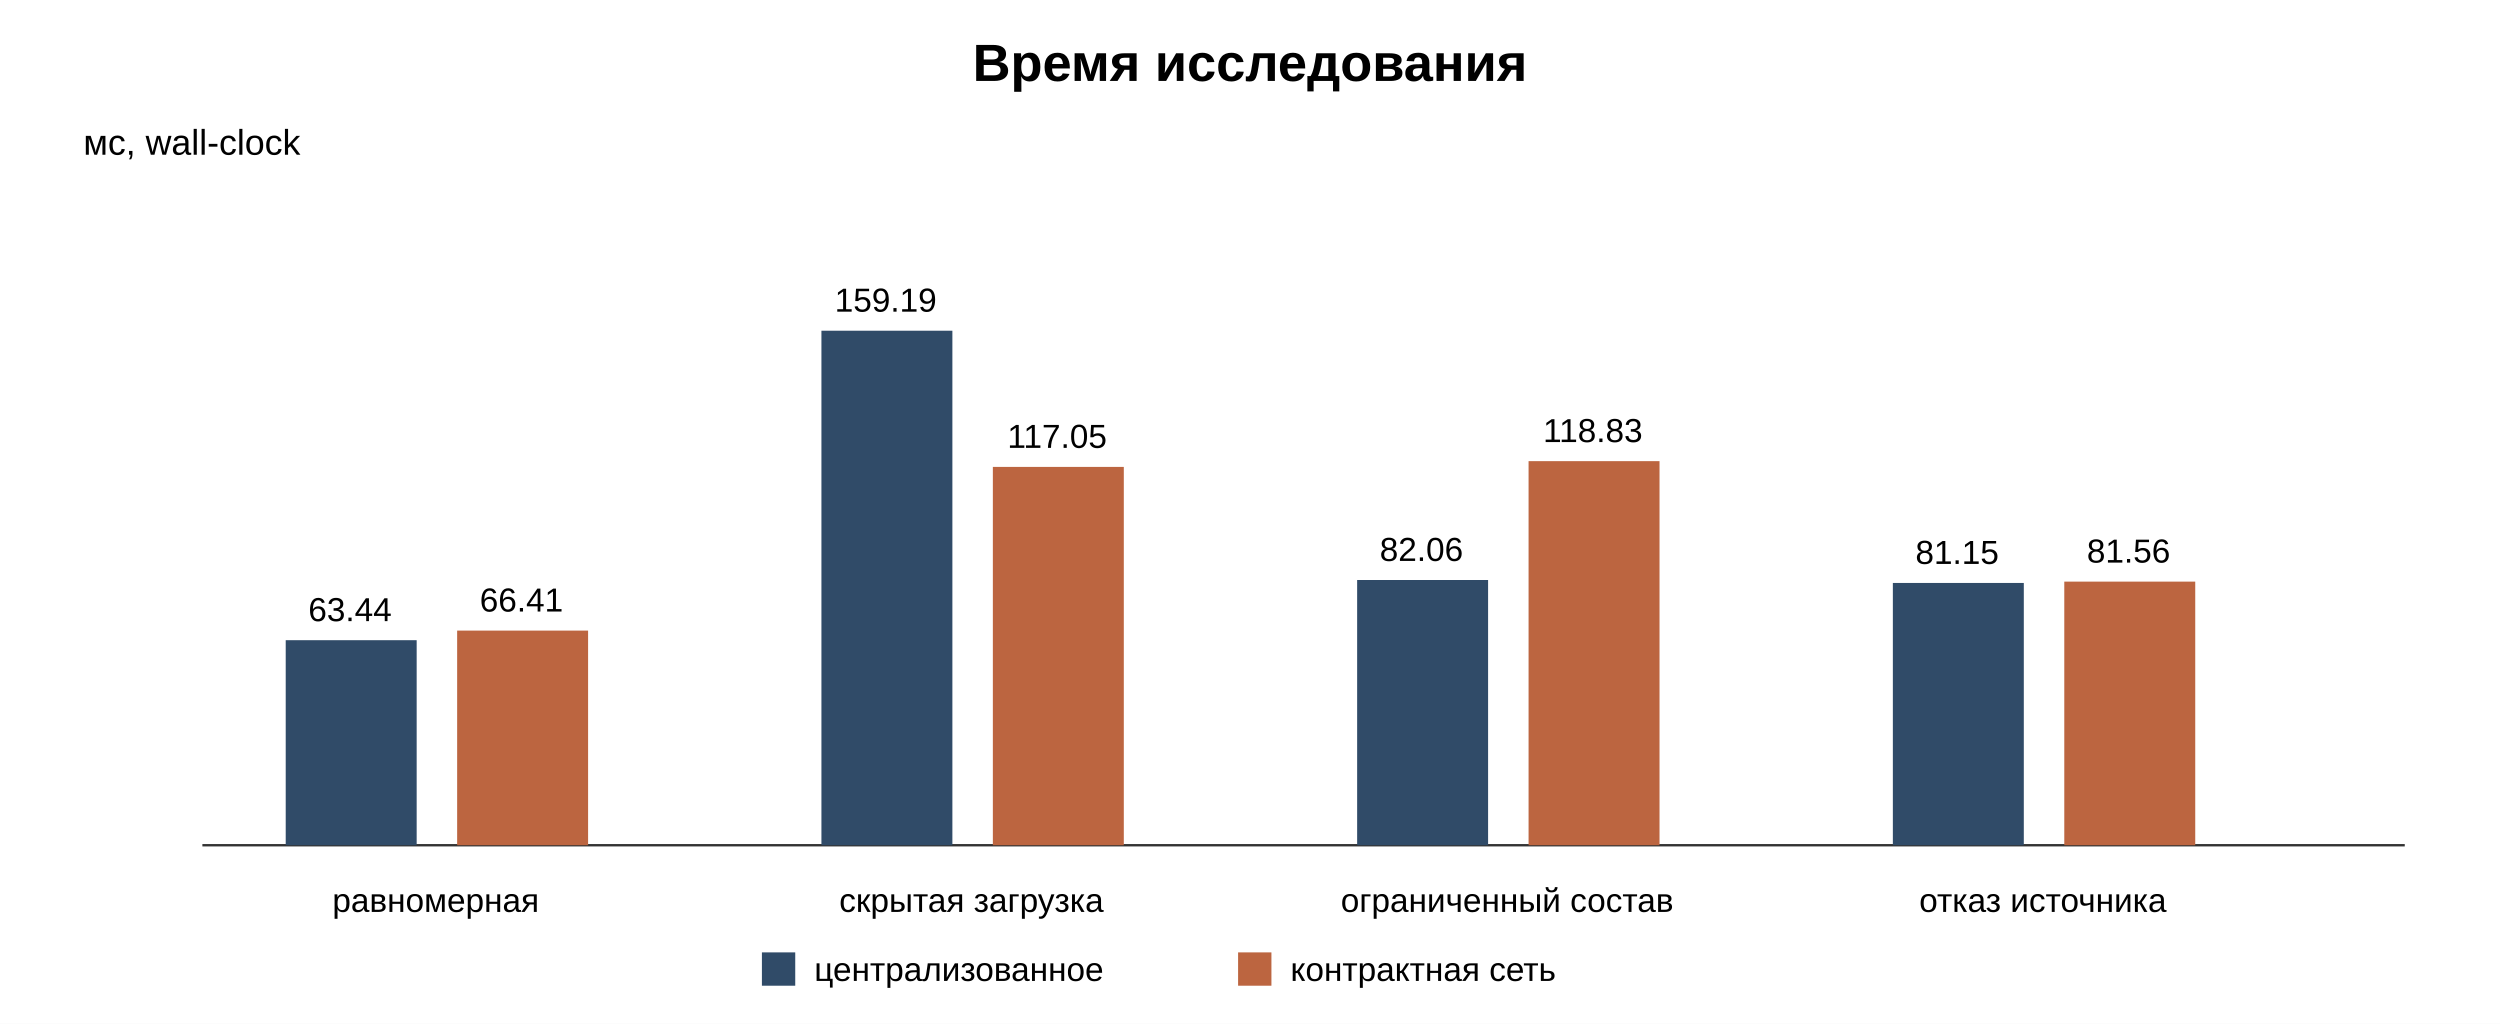
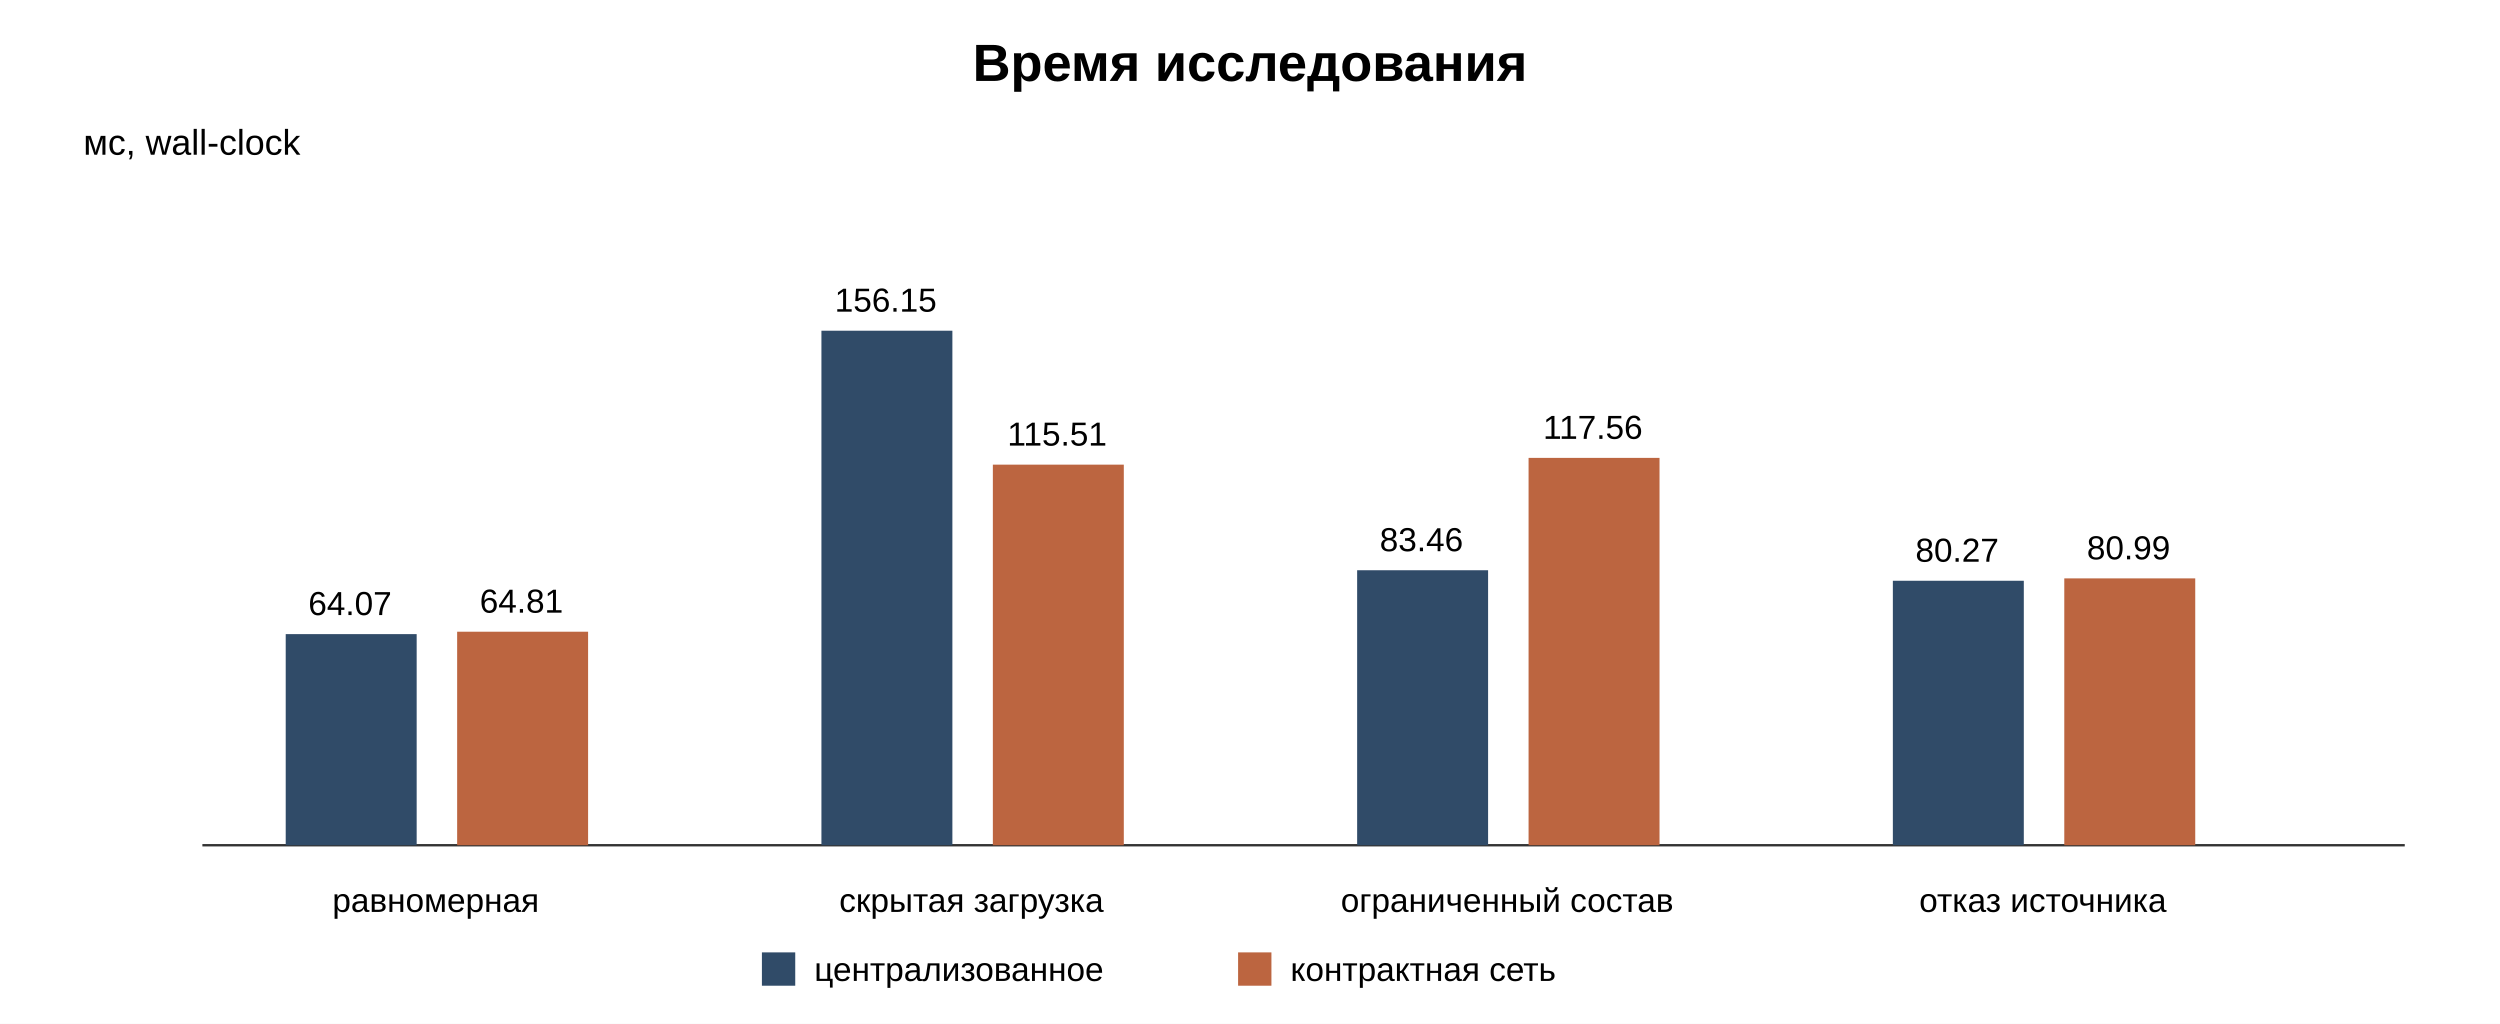
<svg xmlns="http://www.w3.org/2000/svg" width="1050" height="430" viewBox="0 0 1050 430">
  <rect width="100%" height="100%" fill="white" />
  <text x="525" y="34" text-anchor="middle" font-family="Arial" font-size="22" font-weight="bold">Время исследования</text>
  <line x1="85" y1="355" x2="1010" y2="355" stroke="#333" />
  <text x="35" y="65" font-family="Arial" font-size="15">мс, wall-clock</text>
-   <rect x="120" y="268.88" width="55" height="86.12" fill="#304b68" />
-   <text x="147" y="260.88" text-anchor="middle" font-family="Arial" font-size="14">63.44</text>
-   <rect x="192" y="264.85" width="55" height="90.15" fill="#bc6540" />
-   <text x="219" y="256.85" text-anchor="middle" font-family="Arial" font-size="14">66.41</text>
+   <rect x="120" y="266.33" width="55" height="88.67" fill="#304b68" />
+   <text x="147" y="258.33" text-anchor="middle" font-family="Arial" font-size="14">64.07</text>
+   <rect x="192" y="265.32" width="55" height="89.68" fill="#bc6540" />
+   <text x="219" y="257.32" text-anchor="middle" font-family="Arial" font-size="14">64.81</text>
  <text x="183" y="383" text-anchor="middle" font-family="Arial" font-size="14">равномерная</text>
  <rect x="345" y="138.90" width="55" height="216.10" fill="#304b68" />
-   <text x="372" y="130.90" text-anchor="middle" font-family="Arial" font-size="14">159.19</text>
-   <rect x="417" y="196.10" width="55" height="158.90" fill="#bc6540" />
-   <text x="444" y="188.10" text-anchor="middle" font-family="Arial" font-size="14">117.05</text>
+   <text x="372" y="130.90" text-anchor="middle" font-family="Arial" font-size="14">156.15</text>
+   <rect x="417" y="195.15" width="55" height="159.85" fill="#bc6540" />
+   <text x="444" y="187.15" text-anchor="middle" font-family="Arial" font-size="14">115.51</text>
  <text x="408" y="383" text-anchor="middle" font-family="Arial" font-size="14">скрытая загрузка</text>
-   <rect x="570" y="243.60" width="55" height="111.40" fill="#304b68" />
-   <text x="597" y="235.60" text-anchor="middle" font-family="Arial" font-size="14">82.06</text>
-   <rect x="642" y="193.68" width="55" height="161.32" fill="#bc6540" />
-   <text x="669" y="185.68" text-anchor="middle" font-family="Arial" font-size="14">118.83</text>
+   <rect x="570" y="239.50" width="55" height="115.50" fill="#304b68" />
+   <text x="597" y="231.50" text-anchor="middle" font-family="Arial" font-size="14">83.46</text>
+   <rect x="642" y="192.31" width="55" height="162.69" fill="#bc6540" />
+   <text x="669" y="184.31" text-anchor="middle" font-family="Arial" font-size="14">117.56</text>
  <text x="633" y="383" text-anchor="middle" font-family="Arial" font-size="14">ограниченный состав</text>
-   <rect x="795" y="244.84" width="55" height="110.16" fill="#304b68" />
-   <text x="822" y="236.84" text-anchor="middle" font-family="Arial" font-size="14">81.15</text>
-   <rect x="867" y="244.28" width="55" height="110.72" fill="#bc6540" />
-   <text x="894" y="236.28" text-anchor="middle" font-family="Arial" font-size="14">81.56</text>
+   <rect x="795" y="243.92" width="55" height="111.08" fill="#304b68" />
+   <text x="822" y="235.92" text-anchor="middle" font-family="Arial" font-size="14">80.27</text>
+   <rect x="867" y="242.92" width="55" height="112.08" fill="#bc6540" />
+   <text x="894" y="234.92" text-anchor="middle" font-family="Arial" font-size="14">80.99</text>
  <text x="858" y="383" text-anchor="middle" font-family="Arial" font-size="14">отказ источника</text>
  <rect x="320" y="400" width="14" height="14" fill="#304b68" />
  <text x="342" y="412" font-family="Arial" font-size="14">централизованное</text>
  <rect x="520" y="400" width="14" height="14" fill="#bc6540" />
  <text x="542" y="412" font-family="Arial" font-size="14">контрактная сеть</text>
</svg>
